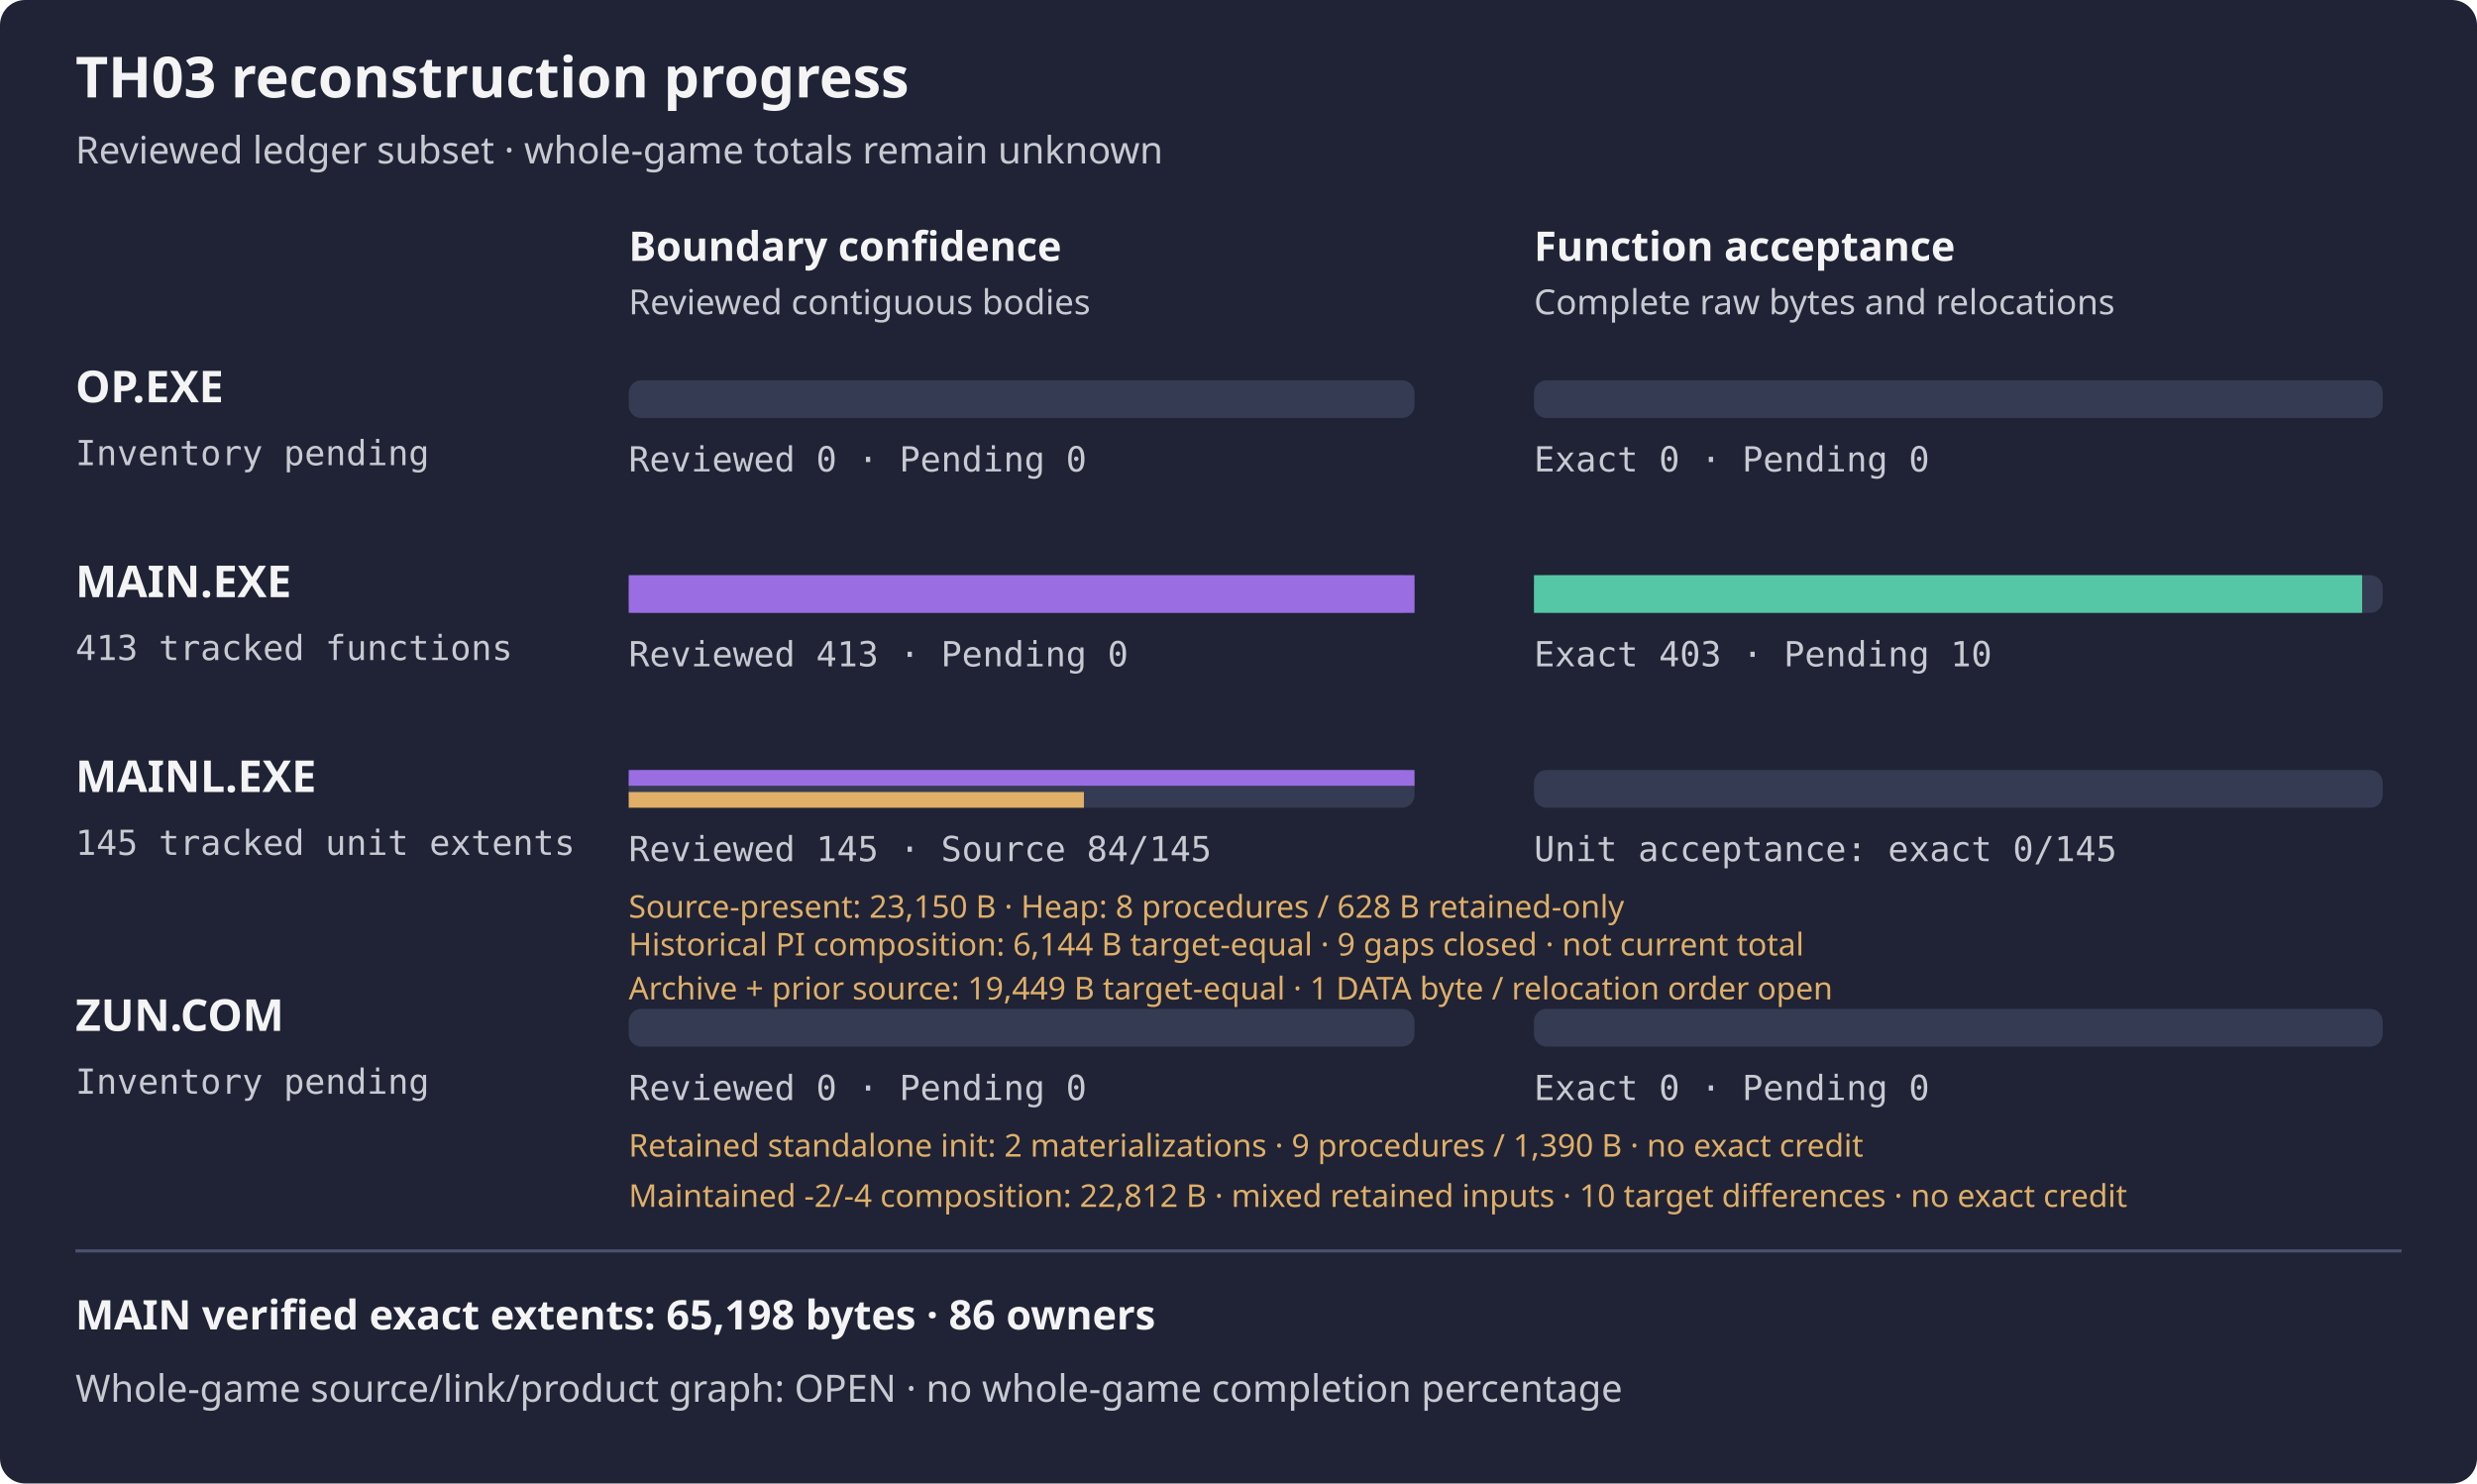
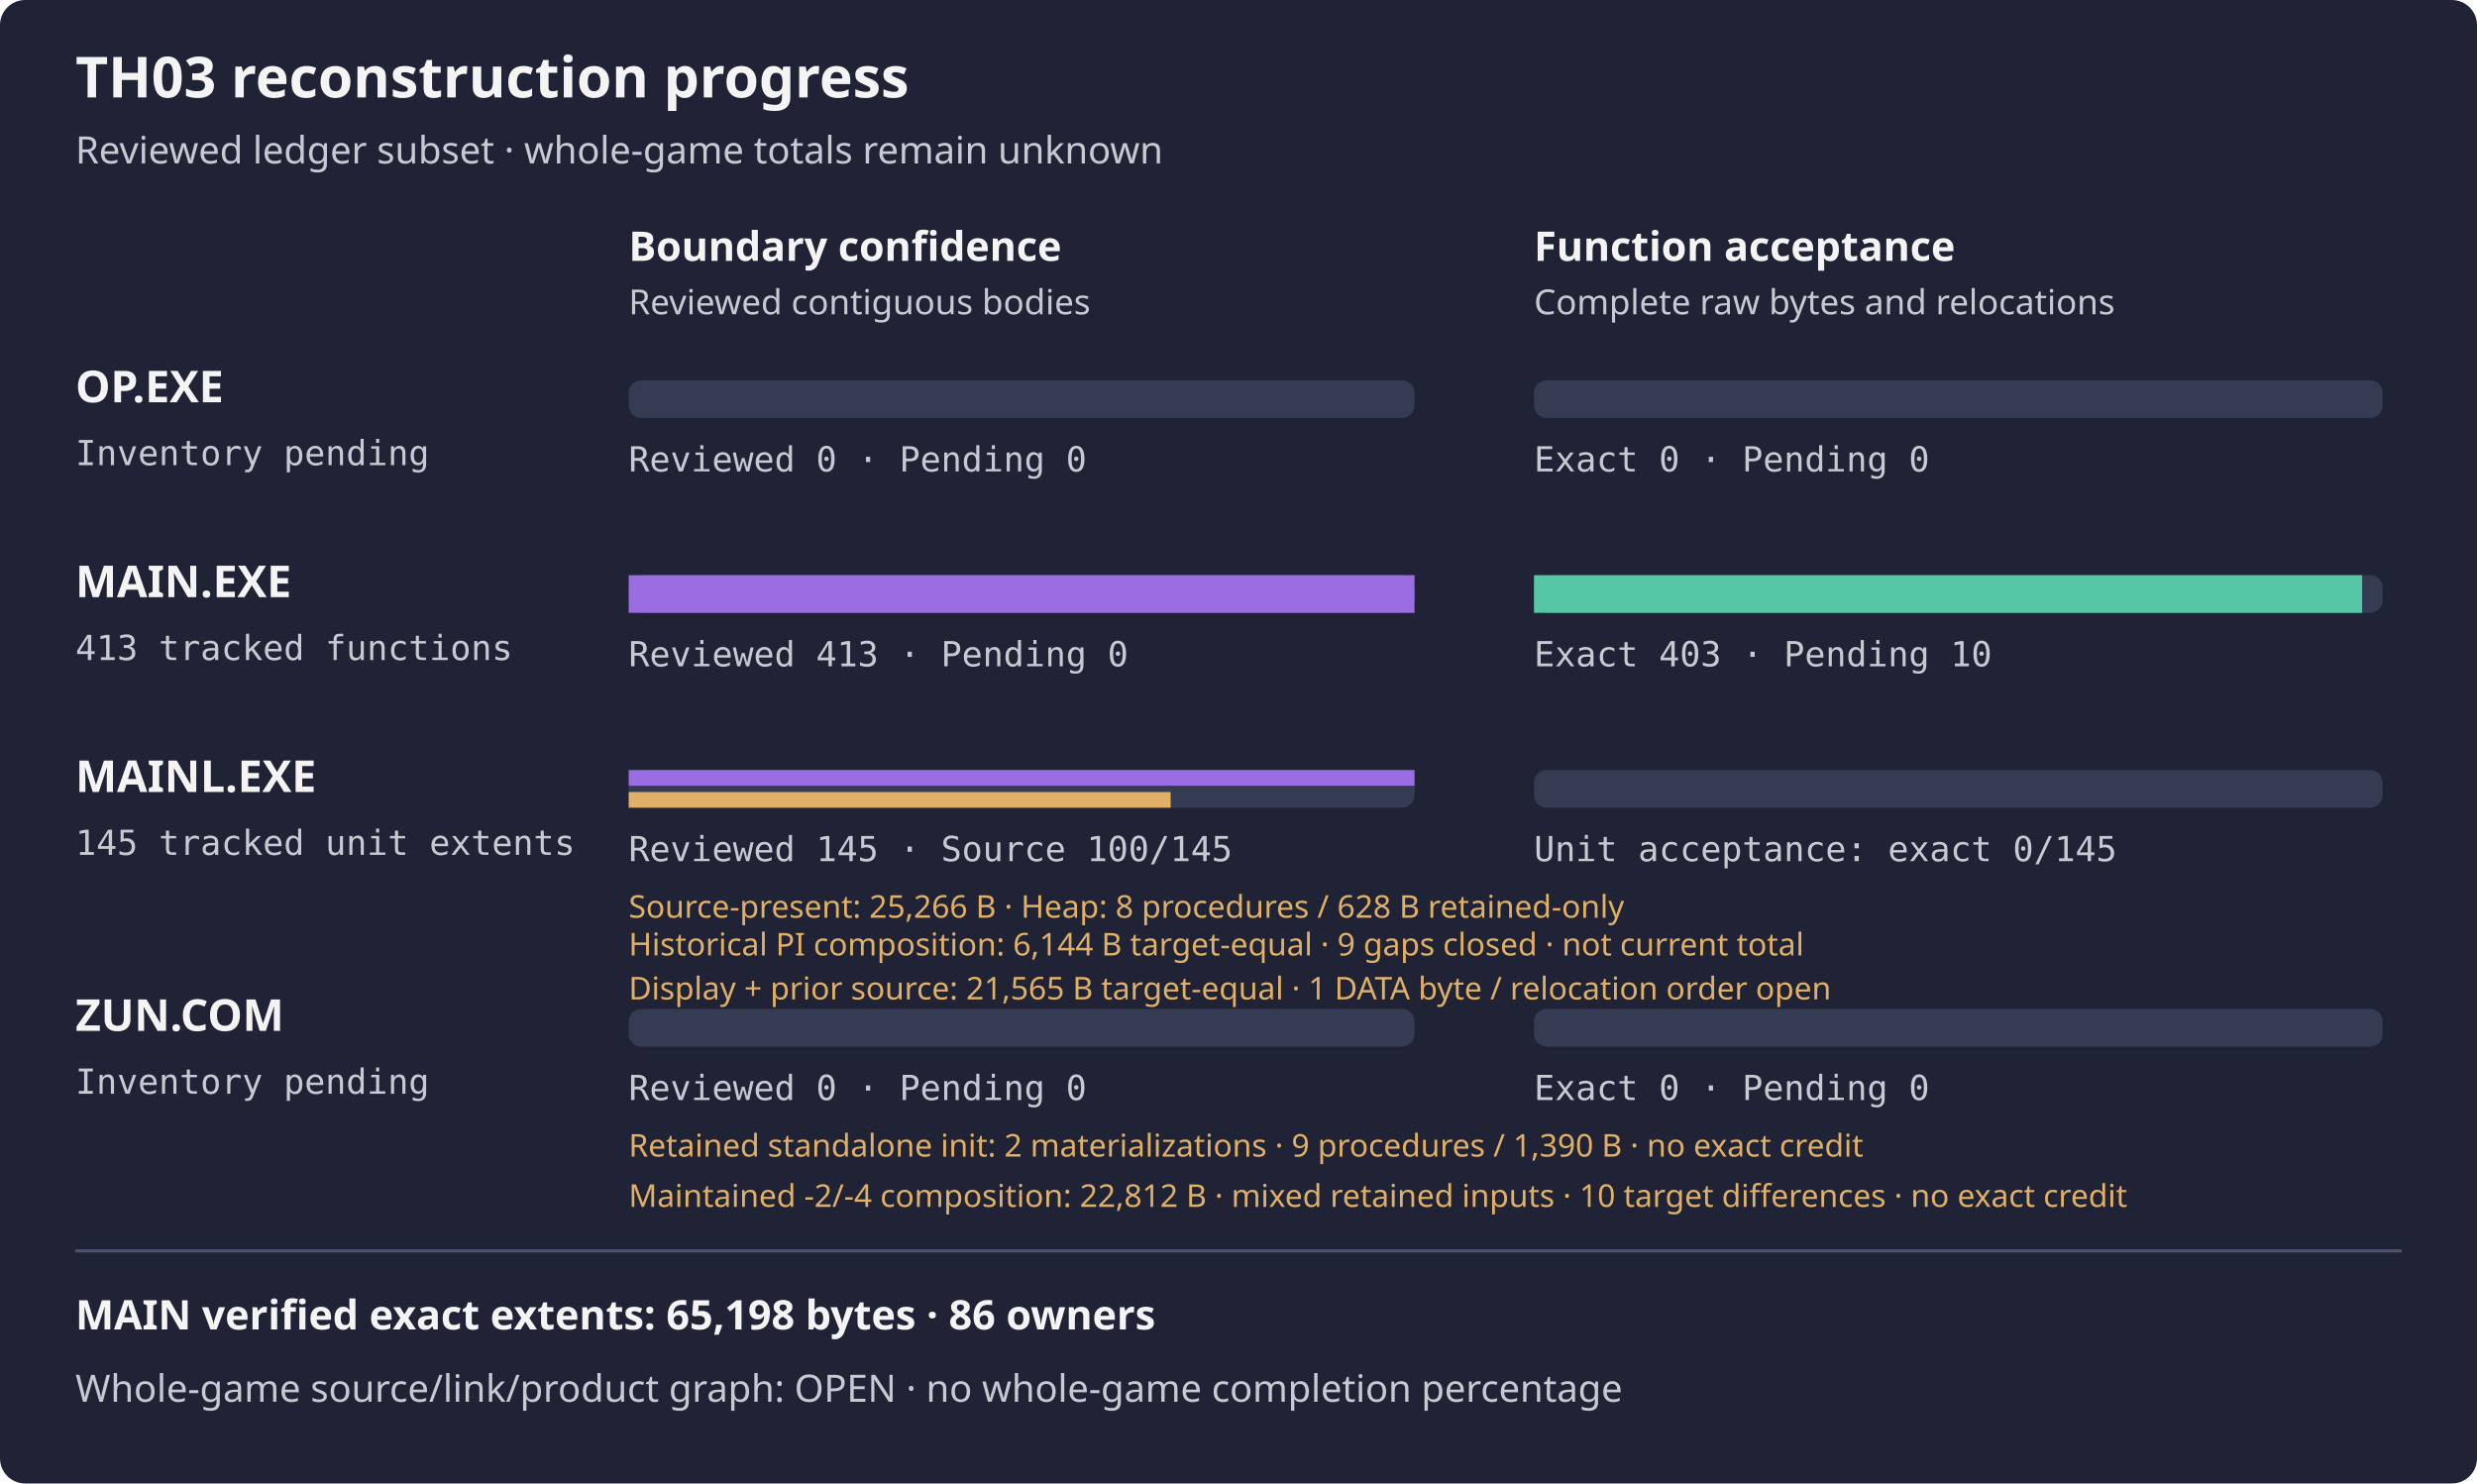
<svg xmlns="http://www.w3.org/2000/svg" width="788" height="472" viewBox="0 0 788 472" role="img" aria-label="TH03 reviewed subset reconstruction progress">
  <rect width="788" height="472" rx="8" fill="#1f2335" />
  <text x="24" y="31" fill="#f4f4f5" font-family="sans-serif" font-size="18" font-weight="600">TH03 reconstruction progress</text>
  <text x="24" y="52" fill="#c8cad2" font-family="sans-serif" font-size="12">Reviewed ledger subset · whole-game totals remain unknown</text>
  <text x="200" y="83" fill="#f4f4f5" font-family="sans-serif" font-size="13" font-weight="600">Boundary confidence</text>
  <text x="488" y="83" fill="#f4f4f5" font-family="sans-serif" font-size="13" font-weight="600">Function acceptance</text>
  <text x="200" y="100" fill="#c8cad2" font-family="sans-serif" font-size="11">Reviewed contiguous bodies</text>
  <text x="488" y="100" fill="#c8cad2" font-family="sans-serif" font-size="11">Complete raw bytes and relocations</text>
  <text x="24" y="128" fill="#f4f4f5" font-family="sans-serif" font-size="14" font-weight="600">OP.EXE</text>
  <text x="24" y="148" fill="#c8cad2" font-family="monospace" font-size="11">Inventory pending</text>
  <rect x="200" y="121" width="250" height="12" rx="4" fill="#353b52" />
  <rect x="488" y="121" width="270" height="12" rx="4" fill="#353b52" />
  <rect x="200" y="121" width="0.00" height="12" fill="#9b6de3" />
  <rect x="488" y="121" width="0.00" height="12" fill="#55c7a6" />
  <text x="200" y="150" fill="#c8cad2" font-family="monospace" font-size="11">Reviewed 0 · Pending 0</text>
  <text x="488" y="150" fill="#c8cad2" font-family="monospace" font-size="11">Exact 0 · Pending 0</text>
  <text x="24" y="190" fill="#f4f4f5" font-family="sans-serif" font-size="14" font-weight="600">MAIN.EXE</text>
  <text x="24" y="210" fill="#c8cad2" font-family="monospace" font-size="11">413 tracked functions</text>
  <rect x="200" y="183" width="250" height="12" rx="4" fill="#353b52" />
  <rect x="488" y="183" width="270" height="12" rx="4" fill="#353b52" />
  <rect x="200" y="183" width="250.00" height="12" fill="#9b6de3" />
  <rect x="488" y="183" width="263.46" height="12" fill="#55c7a6" />
  <text x="200" y="212" fill="#c8cad2" font-family="monospace" font-size="11">Reviewed 413 · Pending 0</text>
  <text x="488" y="212" fill="#c8cad2" font-family="monospace" font-size="11">Exact 403 · Pending 10</text>
  <g aria-label="MAINL bars count tracked unit extents, not functions; source-present is not exact">
    <text x="24" y="252" fill="#f4f4f5" font-family="sans-serif" font-size="14" font-weight="600">MAINL.EXE</text>
    <text x="24" y="272" fill="#c8cad2" font-family="monospace" font-size="11">145 tracked unit extents</text>
    <rect x="200" y="245" width="250" height="12" rx="4" fill="#353b52" />
    <rect x="488" y="245" width="270" height="12" rx="4" fill="#353b52" />
    <rect x="200" y="245" width="250.00" height="5" fill="#9b6de3" />
-     <rect x="200" y="252" width="144.83" height="5" fill="#e0af68" />
+     <rect x="200" y="252" width="172.41" height="5" fill="#e0af68" />
    <rect x="488" y="245" width="0.00" height="12" fill="#55c7a6" />
-     <text x="200" y="274" fill="#c8cad2" font-family="monospace" font-size="11">Reviewed 145 · Source 84/145</text>
+     <text x="200" y="274" fill="#c8cad2" font-family="monospace" font-size="11">Reviewed 145 · Source 100/145</text>
    <text x="488" y="274" fill="#c8cad2" font-family="monospace" font-size="11">Unit acceptance: exact 0/145</text>
-     <text x="200" y="292" fill="#e0af68" font-family="sans-serif" font-size="10">Source-present: 23,150 B · Heap: 8 procedures / 628 B retained-only</text>
+     <text x="200" y="292" fill="#e0af68" font-family="sans-serif" font-size="10">Source-present: 25,266 B · Heap: 8 procedures / 628 B retained-only</text>
  </g>
  <text x="200" y="304" fill="#e0af68" font-family="sans-serif" font-size="10">Historical PI composition: 6,144 B target-equal · 9 gaps closed · not current total</text>
-   <text x="200" y="318" fill="#e0af68" font-family="sans-serif" font-size="10">Archive + prior source: 19,449 B target-equal · 1 DATA byte / relocation order open</text>
+   <text x="200" y="318" fill="#e0af68" font-family="sans-serif" font-size="10">Display + prior source: 21,565 B target-equal · 1 DATA byte / relocation order open</text>
  <text x="24" y="328" fill="#f4f4f5" font-family="sans-serif" font-size="14" font-weight="600">ZUN.COM</text>
  <text x="24" y="348" fill="#c8cad2" font-family="monospace" font-size="11">Inventory pending</text>
  <rect x="200" y="321" width="250" height="12" rx="4" fill="#353b52" />
  <rect x="488" y="321" width="270" height="12" rx="4" fill="#353b52" />
  <rect x="200" y="321" width="0.00" height="12" fill="#9b6de3" />
  <rect x="488" y="321" width="0.00" height="12" fill="#55c7a6" />
  <text x="200" y="350" fill="#c8cad2" font-family="monospace" font-size="11">Reviewed 0 · Pending 0</text>
  <text x="488" y="350" fill="#c8cad2" font-family="monospace" font-size="11">Exact 0 · Pending 0</text>
  <text x="200" y="368" fill="#e0af68" font-family="sans-serif" font-size="10">Retained standalone init: 2 materializations · 9 procedures / 1,390 B · no exact credit</text>
  <text x="200" y="384" fill="#e0af68" font-family="sans-serif" font-size="10" aria-label="Two equal 22,812-byte mixed-source outputs: maintained init (-2) and driver (-4), three retained other payloads and retained wrapper scaffold. Two independent driver materializations have raw OBJ/COM/MAP equality, no normalization or object reuse; first was not a predeclared pair, and second source mtimes were declared from observed first inputs. Fourteen wrapper-only observations and wrong-transfer negative pass; no payload execution or native composition build. Ten target differences remain; no exact acceptance or DIET closure">Maintained -2/-4 composition: 22,812 B · mixed retained inputs · 10 target differences · no exact credit</text>
  <path d="M24 398 H764" stroke="#4b526d" />
  <text x="24" y="423" fill="#f4f4f5" font-family="sans-serif" font-size="13" font-weight="600">MAIN verified exact extents: 65,198 bytes · 86 owners</text>
  <text x="24" y="446" fill="#c8cad2" font-family="sans-serif" font-size="12">Whole-game source/link/product graph: OPEN · no whole-game completion percentage</text>
</svg>
